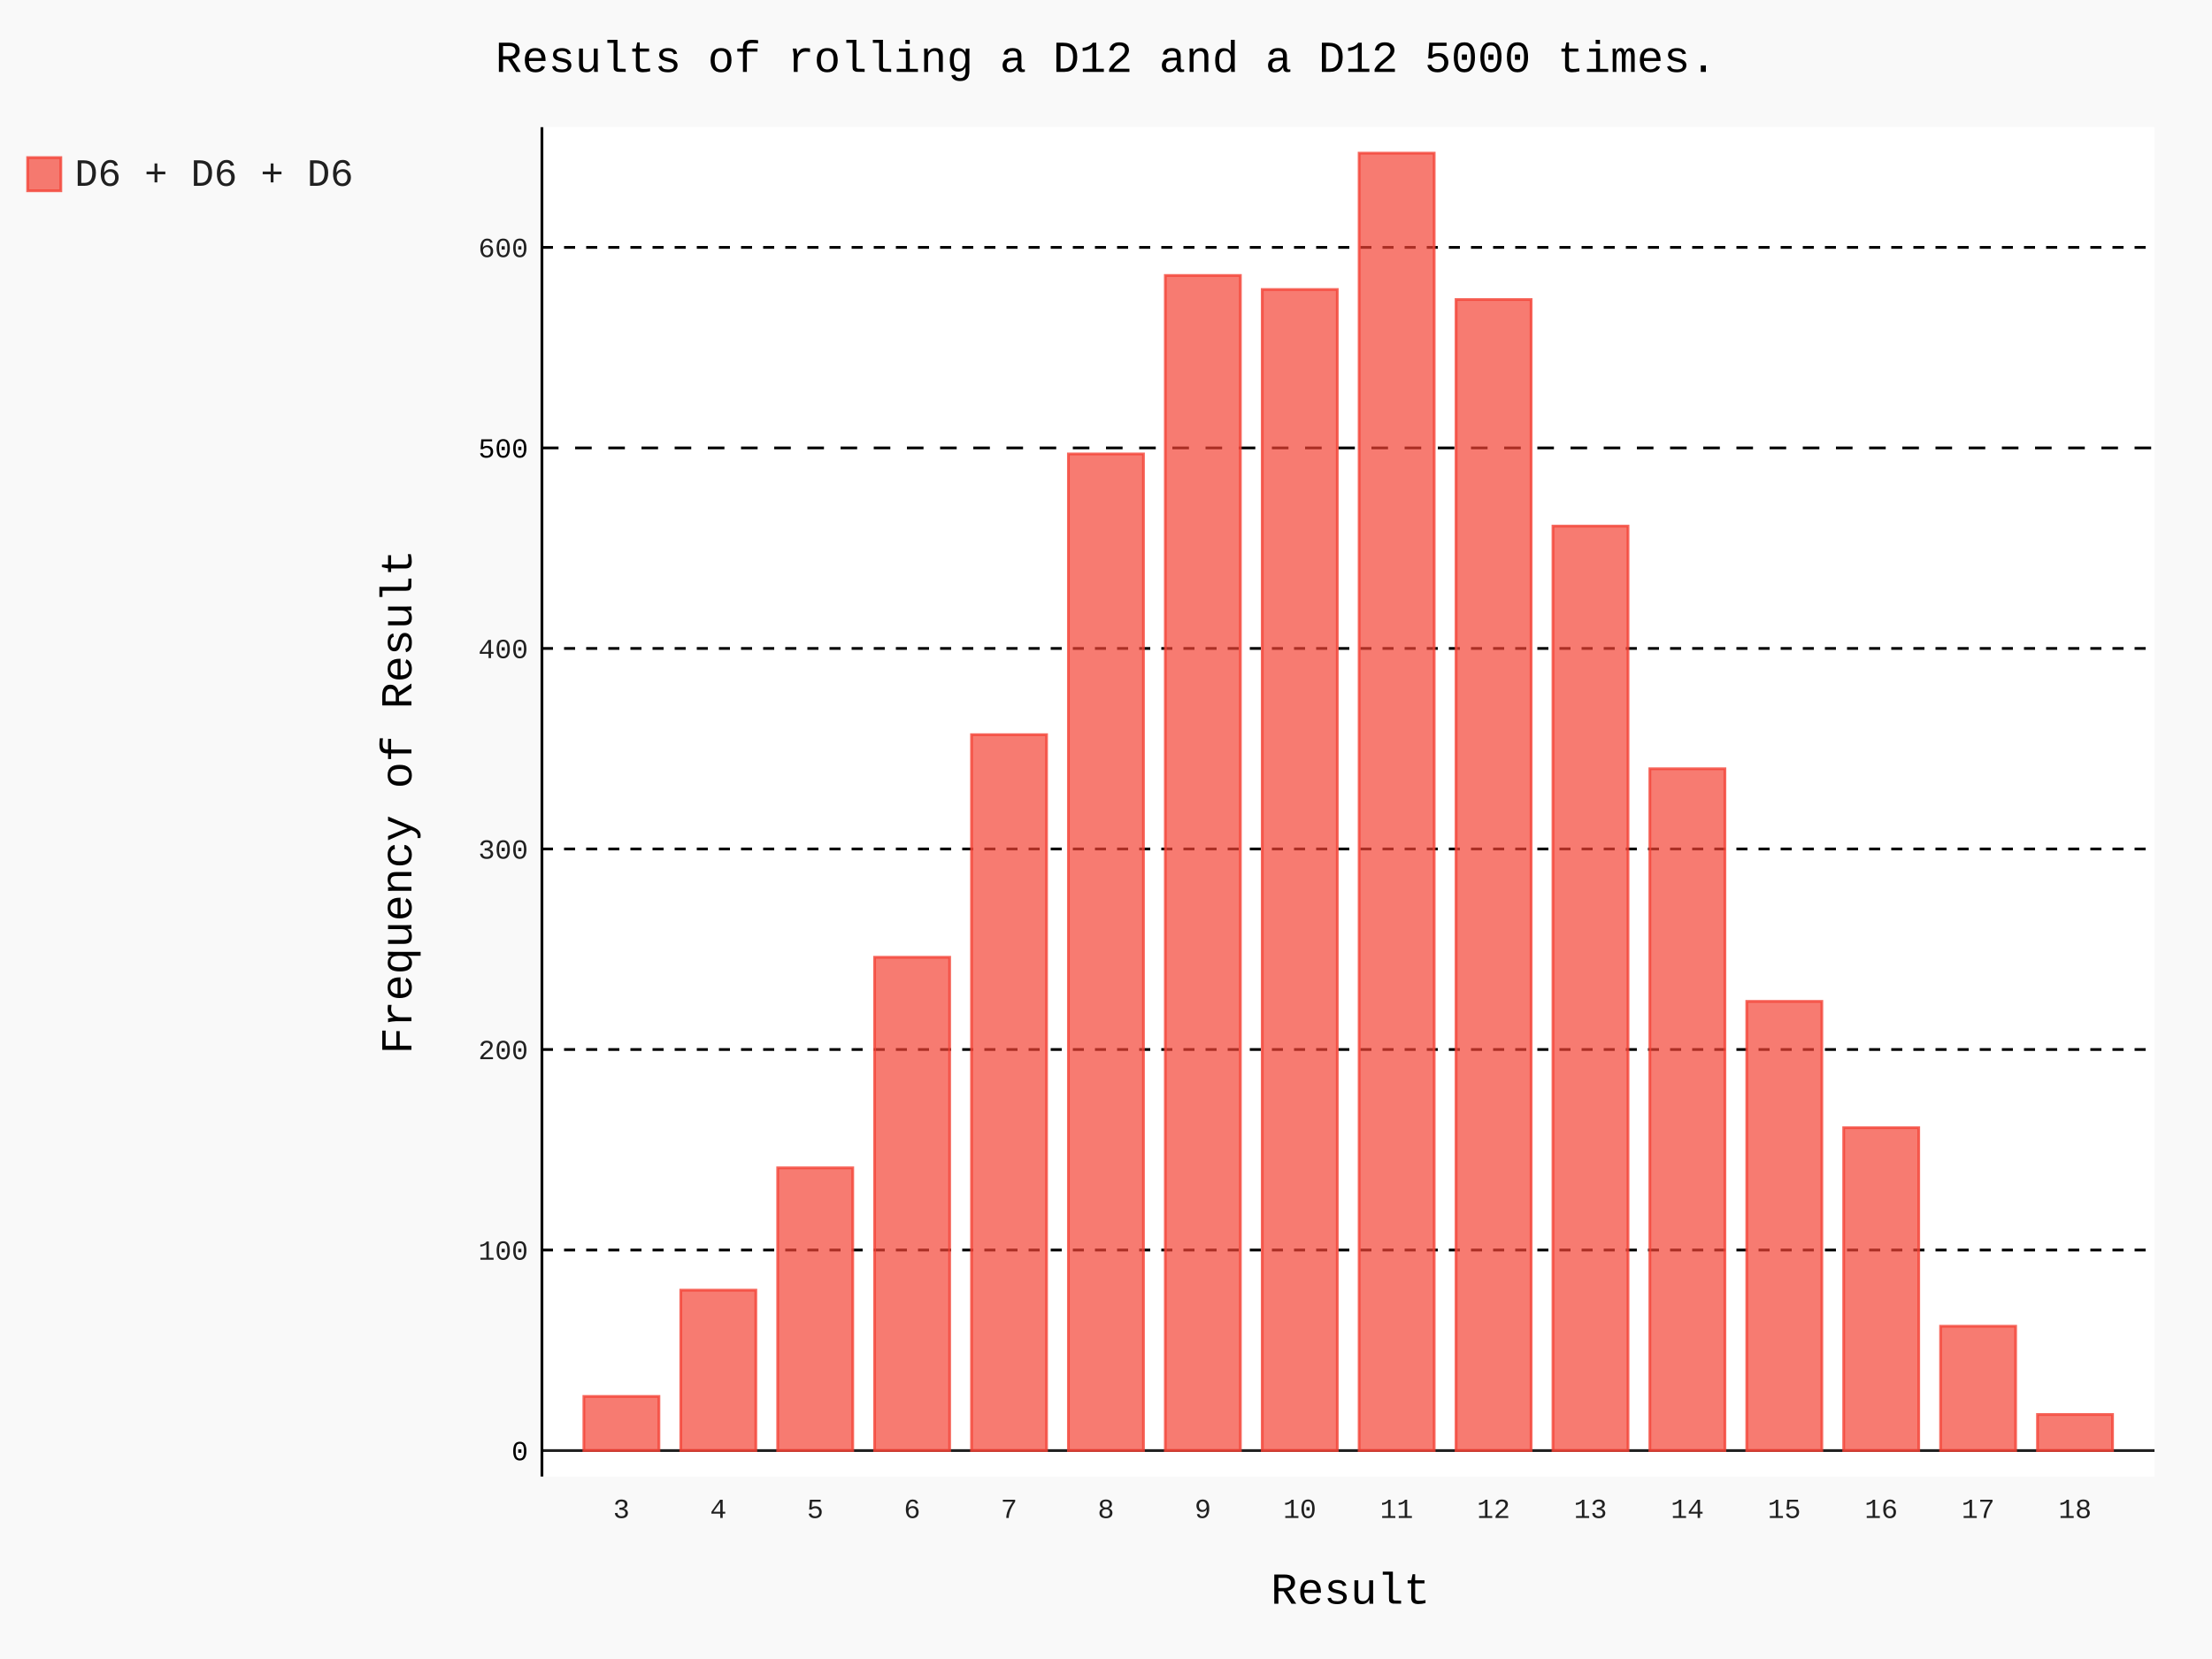
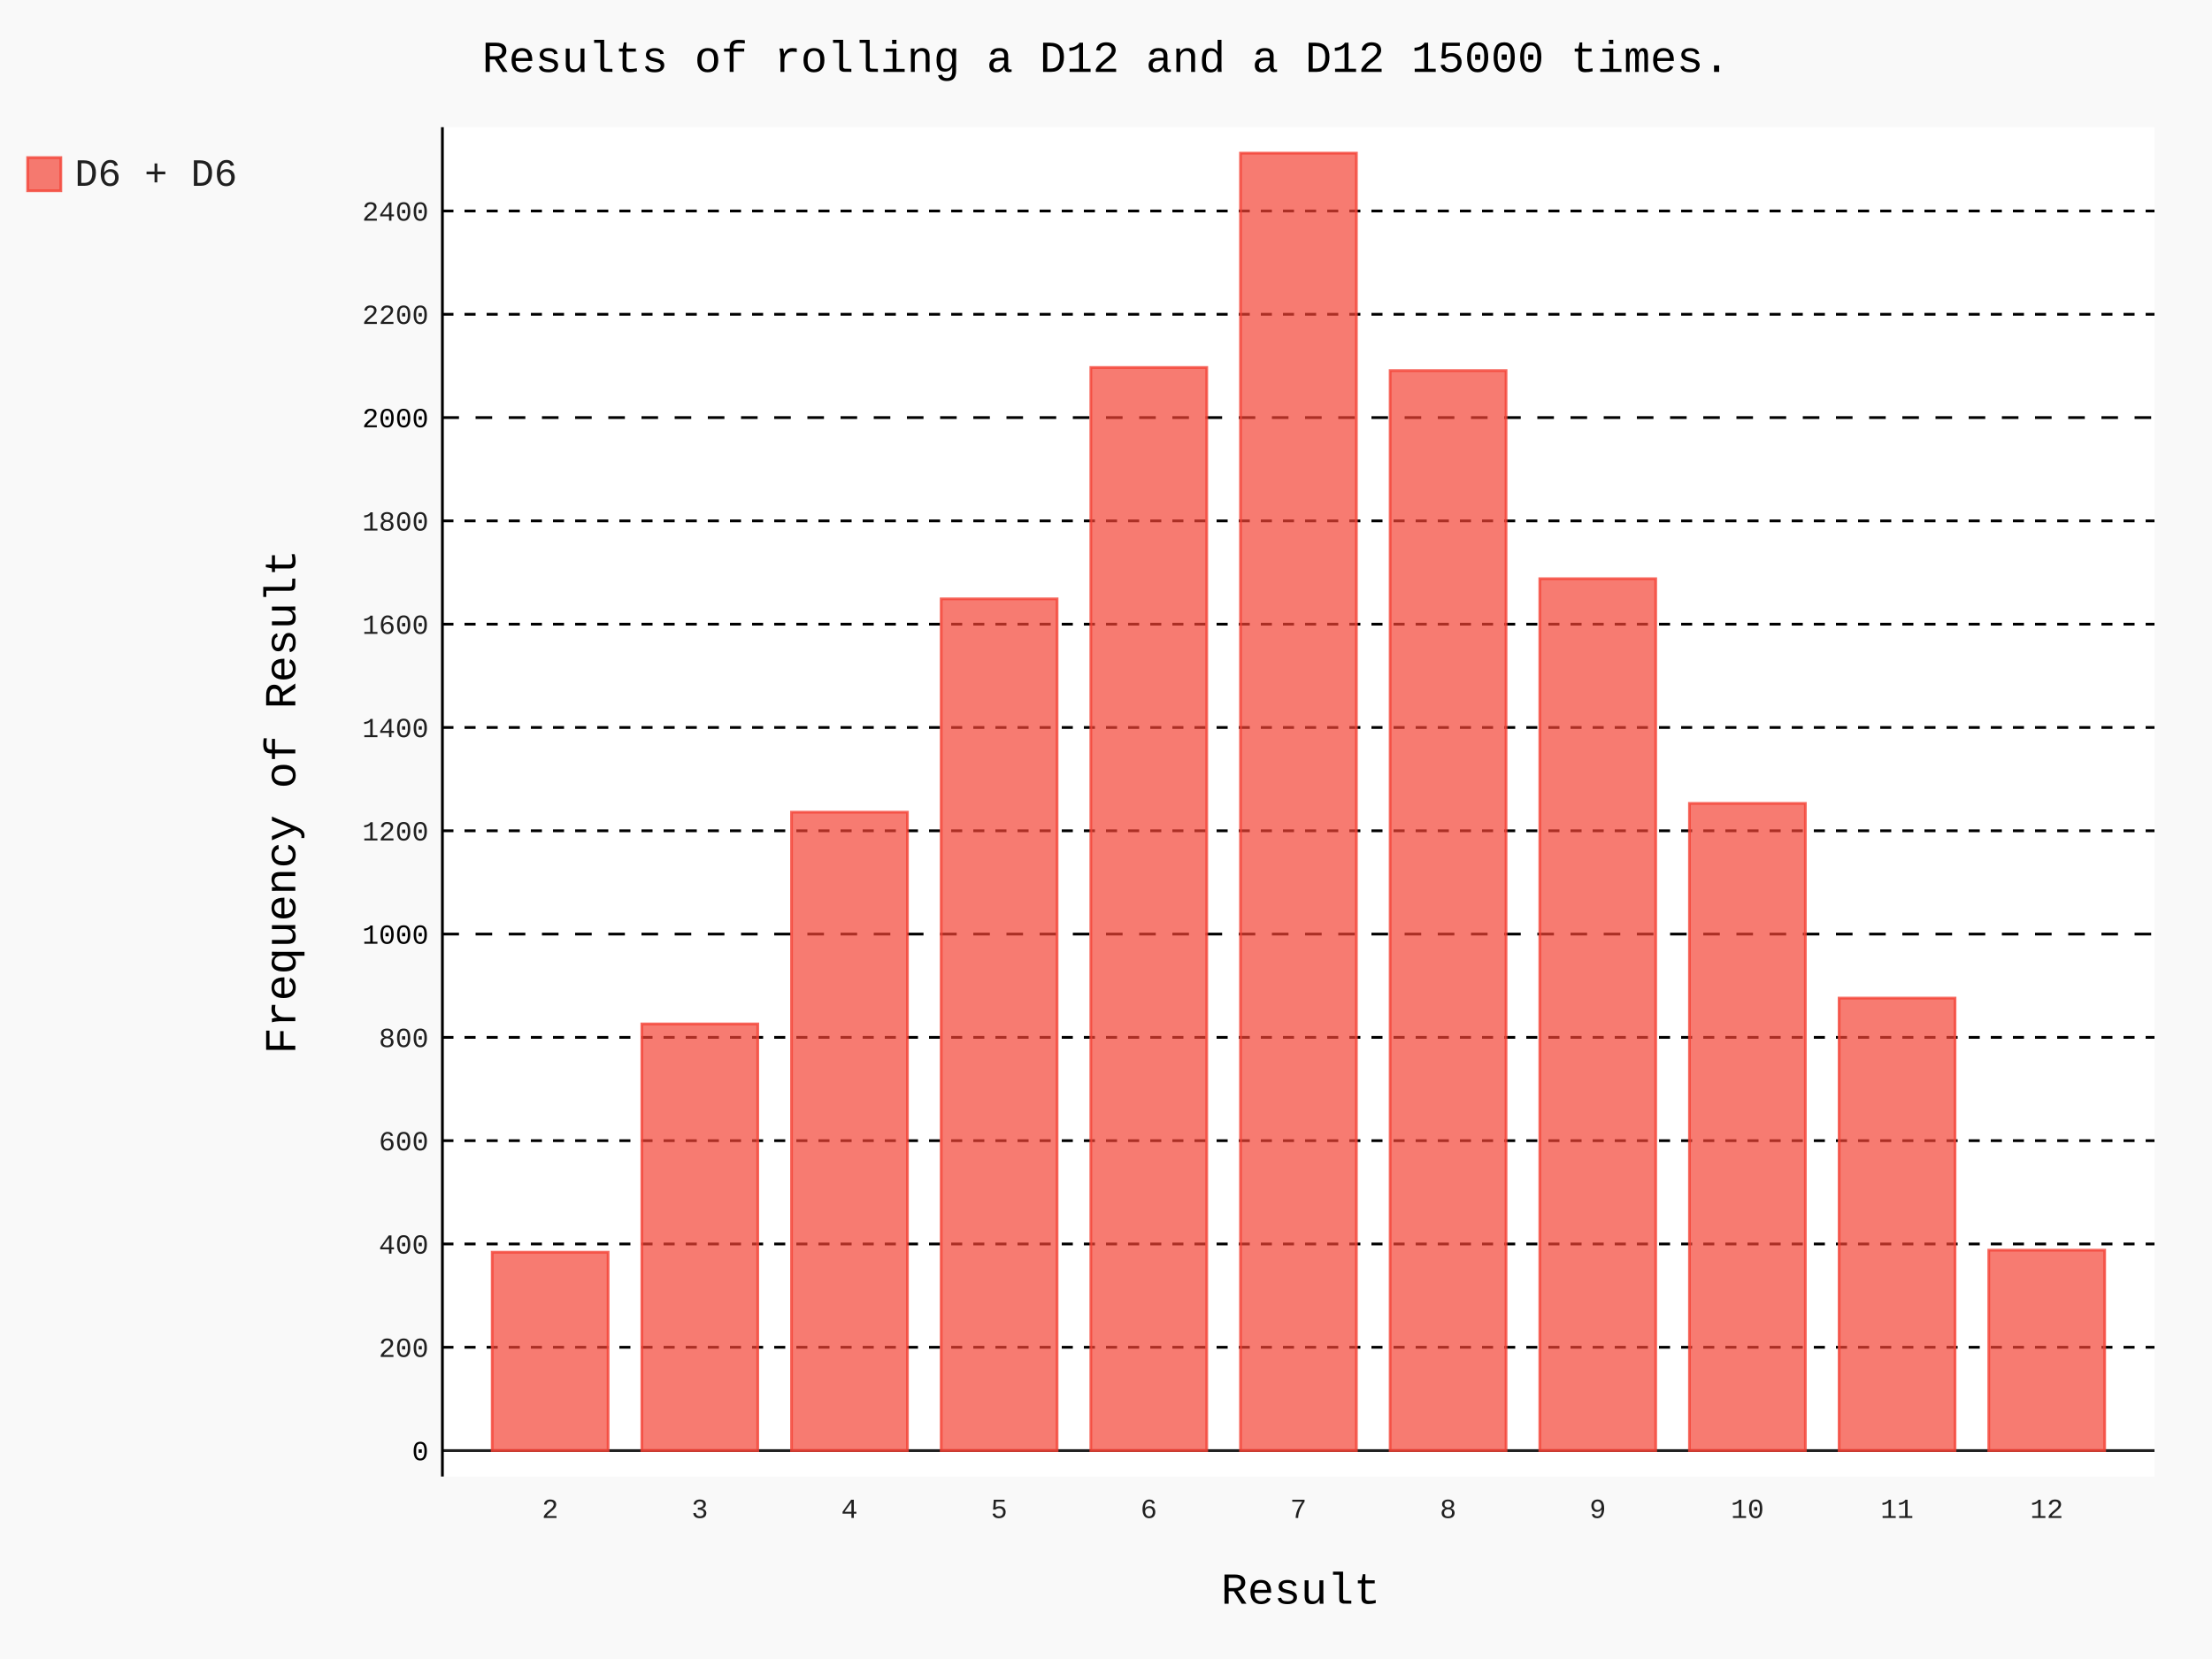
- <svg xmlns="http://www.w3.org/2000/svg" id="chart-f3c5a2a2-4f0e-4830-914c-92ff3eb3e262" class="pygal-chart" viewBox="0 0 800 600">
+ <svg xmlns="http://www.w3.org/2000/svg" id="chart-85de908b-240c-4443-be98-9afc6bac99b2" class="pygal-chart" viewBox="0 0 800 600">
  <defs>
-     <style type="text/css">#chart-f3c5a2a2-4f0e-4830-914c-92ff3eb3e262{-webkit-user-select:none;-webkit-font-smoothing:antialiased;font-family:Consolas,"Liberation Mono",Menlo,Courier,monospace}#chart-f3c5a2a2-4f0e-4830-914c-92ff3eb3e262 .title{font-family:Consolas,"Liberation Mono",Menlo,Courier,monospace;font-size:16px}#chart-f3c5a2a2-4f0e-4830-914c-92ff3eb3e262 .legends .legend text{font-family:Consolas,"Liberation Mono",Menlo,Courier,monospace;font-size:14px}#chart-f3c5a2a2-4f0e-4830-914c-92ff3eb3e262 .axis text{font-family:Consolas,"Liberation Mono",Menlo,Courier,monospace;font-size:10px}#chart-f3c5a2a2-4f0e-4830-914c-92ff3eb3e262 .axis text.major{font-family:Consolas,"Liberation Mono",Menlo,Courier,monospace;font-size:10px}#chart-f3c5a2a2-4f0e-4830-914c-92ff3eb3e262 .text-overlay text.value{font-family:Consolas,"Liberation Mono",Menlo,Courier,monospace;font-size:16px}#chart-f3c5a2a2-4f0e-4830-914c-92ff3eb3e262 .text-overlay text.label{font-family:Consolas,"Liberation Mono",Menlo,Courier,monospace;font-size:10px}#chart-f3c5a2a2-4f0e-4830-914c-92ff3eb3e262 .tooltip{font-family:Consolas,"Liberation Mono",Menlo,Courier,monospace;font-size:14px}#chart-f3c5a2a2-4f0e-4830-914c-92ff3eb3e262 text.no_data{font-family:Consolas,"Liberation Mono",Menlo,Courier,monospace;font-size:64px}
- #chart-f3c5a2a2-4f0e-4830-914c-92ff3eb3e262{background-color:rgba(249,249,249,1)}#chart-f3c5a2a2-4f0e-4830-914c-92ff3eb3e262 path,#chart-f3c5a2a2-4f0e-4830-914c-92ff3eb3e262 line,#chart-f3c5a2a2-4f0e-4830-914c-92ff3eb3e262 rect,#chart-f3c5a2a2-4f0e-4830-914c-92ff3eb3e262 circle{-webkit-transition:150ms;-moz-transition:150ms;transition:150ms}#chart-f3c5a2a2-4f0e-4830-914c-92ff3eb3e262 .graph &gt; .background{fill:rgba(249,249,249,1)}#chart-f3c5a2a2-4f0e-4830-914c-92ff3eb3e262 .plot &gt; .background{fill:rgba(255,255,255,1)}#chart-f3c5a2a2-4f0e-4830-914c-92ff3eb3e262 .graph{fill:rgba(0,0,0,.87)}#chart-f3c5a2a2-4f0e-4830-914c-92ff3eb3e262 text.no_data{fill:rgba(0,0,0,1)}#chart-f3c5a2a2-4f0e-4830-914c-92ff3eb3e262 .title{fill:rgba(0,0,0,1)}#chart-f3c5a2a2-4f0e-4830-914c-92ff3eb3e262 .legends .legend text{fill:rgba(0,0,0,.87)}#chart-f3c5a2a2-4f0e-4830-914c-92ff3eb3e262 .legends .legend:hover text{fill:rgba(0,0,0,1)}#chart-f3c5a2a2-4f0e-4830-914c-92ff3eb3e262 .axis .line{stroke:rgba(0,0,0,1)}#chart-f3c5a2a2-4f0e-4830-914c-92ff3eb3e262 .axis .guide.line{stroke:rgba(0,0,0,.54)}#chart-f3c5a2a2-4f0e-4830-914c-92ff3eb3e262 .axis .major.line{stroke:rgba(0,0,0,.87)}#chart-f3c5a2a2-4f0e-4830-914c-92ff3eb3e262 .axis text.major{fill:rgba(0,0,0,1)}#chart-f3c5a2a2-4f0e-4830-914c-92ff3eb3e262 .axis.y .guides:hover .guide.line,#chart-f3c5a2a2-4f0e-4830-914c-92ff3eb3e262 .line-graph .axis.x .guides:hover .guide.line,#chart-f3c5a2a2-4f0e-4830-914c-92ff3eb3e262 .stackedline-graph .axis.x .guides:hover .guide.line,#chart-f3c5a2a2-4f0e-4830-914c-92ff3eb3e262 .xy-graph .axis.x .guides:hover .guide.line{stroke:rgba(0,0,0,1)}#chart-f3c5a2a2-4f0e-4830-914c-92ff3eb3e262 .axis .guides:hover text{fill:rgba(0,0,0,1)}#chart-f3c5a2a2-4f0e-4830-914c-92ff3eb3e262 .reactive{fill-opacity:.7;stroke-opacity:.8;stroke-width:1}#chart-f3c5a2a2-4f0e-4830-914c-92ff3eb3e262 .ci{stroke:rgba(0,0,0,.87)}#chart-f3c5a2a2-4f0e-4830-914c-92ff3eb3e262 .reactive.active,#chart-f3c5a2a2-4f0e-4830-914c-92ff3eb3e262 .active .reactive{fill-opacity:.8;stroke-opacity:.9;stroke-width:4}#chart-f3c5a2a2-4f0e-4830-914c-92ff3eb3e262 .ci .reactive.active{stroke-width:1.5}#chart-f3c5a2a2-4f0e-4830-914c-92ff3eb3e262 .series text{fill:rgba(0,0,0,1)}#chart-f3c5a2a2-4f0e-4830-914c-92ff3eb3e262 .tooltip rect{fill:rgba(255,255,255,1);stroke:rgba(0,0,0,1);-webkit-transition:opacity 150ms;-moz-transition:opacity 150ms;transition:opacity 150ms}#chart-f3c5a2a2-4f0e-4830-914c-92ff3eb3e262 .tooltip .label{fill:rgba(0,0,0,.87)}#chart-f3c5a2a2-4f0e-4830-914c-92ff3eb3e262 .tooltip .label{fill:rgba(0,0,0,.87)}#chart-f3c5a2a2-4f0e-4830-914c-92ff3eb3e262 .tooltip .legend{font-size:.8em;fill:rgba(0,0,0,.54)}#chart-f3c5a2a2-4f0e-4830-914c-92ff3eb3e262 .tooltip .x_label{font-size:.6em;fill:rgba(0,0,0,1)}#chart-f3c5a2a2-4f0e-4830-914c-92ff3eb3e262 .tooltip .xlink{font-size:.5em;text-decoration:underline}#chart-f3c5a2a2-4f0e-4830-914c-92ff3eb3e262 .tooltip .value{font-size:1.5em}#chart-f3c5a2a2-4f0e-4830-914c-92ff3eb3e262 .bound{font-size:.5em}#chart-f3c5a2a2-4f0e-4830-914c-92ff3eb3e262 .max-value{font-size:.75em;fill:rgba(0,0,0,.54)}#chart-f3c5a2a2-4f0e-4830-914c-92ff3eb3e262 .map-element{fill:rgba(255,255,255,1);stroke:rgba(0,0,0,.54) !important}#chart-f3c5a2a2-4f0e-4830-914c-92ff3eb3e262 .map-element .reactive{fill-opacity:inherit;stroke-opacity:inherit}#chart-f3c5a2a2-4f0e-4830-914c-92ff3eb3e262 .color-0,#chart-f3c5a2a2-4f0e-4830-914c-92ff3eb3e262 .color-0 a:visited{stroke:#F44336;fill:#F44336}#chart-f3c5a2a2-4f0e-4830-914c-92ff3eb3e262 .text-overlay .color-0 text{fill:black}
- #chart-f3c5a2a2-4f0e-4830-914c-92ff3eb3e262 text.no_data{text-anchor:middle}#chart-f3c5a2a2-4f0e-4830-914c-92ff3eb3e262 .guide.line{fill:none}#chart-f3c5a2a2-4f0e-4830-914c-92ff3eb3e262 .centered{text-anchor:middle}#chart-f3c5a2a2-4f0e-4830-914c-92ff3eb3e262 .title{text-anchor:middle}#chart-f3c5a2a2-4f0e-4830-914c-92ff3eb3e262 .legends .legend text{fill-opacity:1}#chart-f3c5a2a2-4f0e-4830-914c-92ff3eb3e262 .axis.x text{text-anchor:middle}#chart-f3c5a2a2-4f0e-4830-914c-92ff3eb3e262 .axis.x:not(.web) text[transform]{text-anchor:start}#chart-f3c5a2a2-4f0e-4830-914c-92ff3eb3e262 .axis.x:not(.web) text[transform].backwards{text-anchor:end}#chart-f3c5a2a2-4f0e-4830-914c-92ff3eb3e262 .axis.y text{text-anchor:end}#chart-f3c5a2a2-4f0e-4830-914c-92ff3eb3e262 .axis.y text[transform].backwards{text-anchor:start}#chart-f3c5a2a2-4f0e-4830-914c-92ff3eb3e262 .axis.y2 text{text-anchor:start}#chart-f3c5a2a2-4f0e-4830-914c-92ff3eb3e262 .axis.y2 text[transform].backwards{text-anchor:end}#chart-f3c5a2a2-4f0e-4830-914c-92ff3eb3e262 .axis .guide.line{stroke-dasharray:4,4;stroke:black}#chart-f3c5a2a2-4f0e-4830-914c-92ff3eb3e262 .axis .major.guide.line{stroke-dasharray:6,6;stroke:black}#chart-f3c5a2a2-4f0e-4830-914c-92ff3eb3e262 .horizontal .axis.y .guide.line,#chart-f3c5a2a2-4f0e-4830-914c-92ff3eb3e262 .horizontal .axis.y2 .guide.line,#chart-f3c5a2a2-4f0e-4830-914c-92ff3eb3e262 .vertical .axis.x .guide.line{opacity:0}#chart-f3c5a2a2-4f0e-4830-914c-92ff3eb3e262 .horizontal .axis.always_show .guide.line,#chart-f3c5a2a2-4f0e-4830-914c-92ff3eb3e262 .vertical .axis.always_show .guide.line{opacity:1 !important}#chart-f3c5a2a2-4f0e-4830-914c-92ff3eb3e262 .axis.y .guides:hover .guide.line,#chart-f3c5a2a2-4f0e-4830-914c-92ff3eb3e262 .axis.y2 .guides:hover .guide.line,#chart-f3c5a2a2-4f0e-4830-914c-92ff3eb3e262 .axis.x .guides:hover .guide.line{opacity:1}#chart-f3c5a2a2-4f0e-4830-914c-92ff3eb3e262 .axis .guides:hover text{opacity:1}#chart-f3c5a2a2-4f0e-4830-914c-92ff3eb3e262 .nofill{fill:none}#chart-f3c5a2a2-4f0e-4830-914c-92ff3eb3e262 .subtle-fill{fill-opacity:.2}#chart-f3c5a2a2-4f0e-4830-914c-92ff3eb3e262 .dot{stroke-width:1px;fill-opacity:1;stroke-opacity:1}#chart-f3c5a2a2-4f0e-4830-914c-92ff3eb3e262 .dot.active{stroke-width:5px}#chart-f3c5a2a2-4f0e-4830-914c-92ff3eb3e262 .dot.negative{fill:transparent}#chart-f3c5a2a2-4f0e-4830-914c-92ff3eb3e262 text,#chart-f3c5a2a2-4f0e-4830-914c-92ff3eb3e262 tspan{stroke:none !important}#chart-f3c5a2a2-4f0e-4830-914c-92ff3eb3e262 .series text.active{opacity:1}#chart-f3c5a2a2-4f0e-4830-914c-92ff3eb3e262 .tooltip rect{fill-opacity:.95;stroke-width:.5}#chart-f3c5a2a2-4f0e-4830-914c-92ff3eb3e262 .tooltip text{fill-opacity:1}#chart-f3c5a2a2-4f0e-4830-914c-92ff3eb3e262 .showable{visibility:hidden}#chart-f3c5a2a2-4f0e-4830-914c-92ff3eb3e262 .showable.shown{visibility:visible}#chart-f3c5a2a2-4f0e-4830-914c-92ff3eb3e262 .gauge-background{fill:rgba(229,229,229,1);stroke:none}#chart-f3c5a2a2-4f0e-4830-914c-92ff3eb3e262 .bg-lines{stroke:rgba(249,249,249,1);stroke-width:2px}</style>
+     <style type="text/css">#chart-85de908b-240c-4443-be98-9afc6bac99b2{-webkit-user-select:none;-webkit-font-smoothing:antialiased;font-family:Consolas,"Liberation Mono",Menlo,Courier,monospace}#chart-85de908b-240c-4443-be98-9afc6bac99b2 .title{font-family:Consolas,"Liberation Mono",Menlo,Courier,monospace;font-size:16px}#chart-85de908b-240c-4443-be98-9afc6bac99b2 .legends .legend text{font-family:Consolas,"Liberation Mono",Menlo,Courier,monospace;font-size:14px}#chart-85de908b-240c-4443-be98-9afc6bac99b2 .axis text{font-family:Consolas,"Liberation Mono",Menlo,Courier,monospace;font-size:10px}#chart-85de908b-240c-4443-be98-9afc6bac99b2 .axis text.major{font-family:Consolas,"Liberation Mono",Menlo,Courier,monospace;font-size:10px}#chart-85de908b-240c-4443-be98-9afc6bac99b2 .text-overlay text.value{font-family:Consolas,"Liberation Mono",Menlo,Courier,monospace;font-size:16px}#chart-85de908b-240c-4443-be98-9afc6bac99b2 .text-overlay text.label{font-family:Consolas,"Liberation Mono",Menlo,Courier,monospace;font-size:10px}#chart-85de908b-240c-4443-be98-9afc6bac99b2 .tooltip{font-family:Consolas,"Liberation Mono",Menlo,Courier,monospace;font-size:14px}#chart-85de908b-240c-4443-be98-9afc6bac99b2 text.no_data{font-family:Consolas,"Liberation Mono",Menlo,Courier,monospace;font-size:64px}
+ #chart-85de908b-240c-4443-be98-9afc6bac99b2{background-color:rgba(249,249,249,1)}#chart-85de908b-240c-4443-be98-9afc6bac99b2 path,#chart-85de908b-240c-4443-be98-9afc6bac99b2 line,#chart-85de908b-240c-4443-be98-9afc6bac99b2 rect,#chart-85de908b-240c-4443-be98-9afc6bac99b2 circle{-webkit-transition:150ms;-moz-transition:150ms;transition:150ms}#chart-85de908b-240c-4443-be98-9afc6bac99b2 .graph &gt; .background{fill:rgba(249,249,249,1)}#chart-85de908b-240c-4443-be98-9afc6bac99b2 .plot &gt; .background{fill:rgba(255,255,255,1)}#chart-85de908b-240c-4443-be98-9afc6bac99b2 .graph{fill:rgba(0,0,0,.87)}#chart-85de908b-240c-4443-be98-9afc6bac99b2 text.no_data{fill:rgba(0,0,0,1)}#chart-85de908b-240c-4443-be98-9afc6bac99b2 .title{fill:rgba(0,0,0,1)}#chart-85de908b-240c-4443-be98-9afc6bac99b2 .legends .legend text{fill:rgba(0,0,0,.87)}#chart-85de908b-240c-4443-be98-9afc6bac99b2 .legends .legend:hover text{fill:rgba(0,0,0,1)}#chart-85de908b-240c-4443-be98-9afc6bac99b2 .axis .line{stroke:rgba(0,0,0,1)}#chart-85de908b-240c-4443-be98-9afc6bac99b2 .axis .guide.line{stroke:rgba(0,0,0,.54)}#chart-85de908b-240c-4443-be98-9afc6bac99b2 .axis .major.line{stroke:rgba(0,0,0,.87)}#chart-85de908b-240c-4443-be98-9afc6bac99b2 .axis text.major{fill:rgba(0,0,0,1)}#chart-85de908b-240c-4443-be98-9afc6bac99b2 .axis.y .guides:hover .guide.line,#chart-85de908b-240c-4443-be98-9afc6bac99b2 .line-graph .axis.x .guides:hover .guide.line,#chart-85de908b-240c-4443-be98-9afc6bac99b2 .stackedline-graph .axis.x .guides:hover .guide.line,#chart-85de908b-240c-4443-be98-9afc6bac99b2 .xy-graph .axis.x .guides:hover .guide.line{stroke:rgba(0,0,0,1)}#chart-85de908b-240c-4443-be98-9afc6bac99b2 .axis .guides:hover text{fill:rgba(0,0,0,1)}#chart-85de908b-240c-4443-be98-9afc6bac99b2 .reactive{fill-opacity:.7;stroke-opacity:.8;stroke-width:1}#chart-85de908b-240c-4443-be98-9afc6bac99b2 .ci{stroke:rgba(0,0,0,.87)}#chart-85de908b-240c-4443-be98-9afc6bac99b2 .reactive.active,#chart-85de908b-240c-4443-be98-9afc6bac99b2 .active .reactive{fill-opacity:.8;stroke-opacity:.9;stroke-width:4}#chart-85de908b-240c-4443-be98-9afc6bac99b2 .ci .reactive.active{stroke-width:1.5}#chart-85de908b-240c-4443-be98-9afc6bac99b2 .series text{fill:rgba(0,0,0,1)}#chart-85de908b-240c-4443-be98-9afc6bac99b2 .tooltip rect{fill:rgba(255,255,255,1);stroke:rgba(0,0,0,1);-webkit-transition:opacity 150ms;-moz-transition:opacity 150ms;transition:opacity 150ms}#chart-85de908b-240c-4443-be98-9afc6bac99b2 .tooltip .label{fill:rgba(0,0,0,.87)}#chart-85de908b-240c-4443-be98-9afc6bac99b2 .tooltip .label{fill:rgba(0,0,0,.87)}#chart-85de908b-240c-4443-be98-9afc6bac99b2 .tooltip .legend{font-size:.8em;fill:rgba(0,0,0,.54)}#chart-85de908b-240c-4443-be98-9afc6bac99b2 .tooltip .x_label{font-size:.6em;fill:rgba(0,0,0,1)}#chart-85de908b-240c-4443-be98-9afc6bac99b2 .tooltip .xlink{font-size:.5em;text-decoration:underline}#chart-85de908b-240c-4443-be98-9afc6bac99b2 .tooltip .value{font-size:1.5em}#chart-85de908b-240c-4443-be98-9afc6bac99b2 .bound{font-size:.5em}#chart-85de908b-240c-4443-be98-9afc6bac99b2 .max-value{font-size:.75em;fill:rgba(0,0,0,.54)}#chart-85de908b-240c-4443-be98-9afc6bac99b2 .map-element{fill:rgba(255,255,255,1);stroke:rgba(0,0,0,.54) !important}#chart-85de908b-240c-4443-be98-9afc6bac99b2 .map-element .reactive{fill-opacity:inherit;stroke-opacity:inherit}#chart-85de908b-240c-4443-be98-9afc6bac99b2 .color-0,#chart-85de908b-240c-4443-be98-9afc6bac99b2 .color-0 a:visited{stroke:#F44336;fill:#F44336}#chart-85de908b-240c-4443-be98-9afc6bac99b2 .text-overlay .color-0 text{fill:black}
+ #chart-85de908b-240c-4443-be98-9afc6bac99b2 text.no_data{text-anchor:middle}#chart-85de908b-240c-4443-be98-9afc6bac99b2 .guide.line{fill:none}#chart-85de908b-240c-4443-be98-9afc6bac99b2 .centered{text-anchor:middle}#chart-85de908b-240c-4443-be98-9afc6bac99b2 .title{text-anchor:middle}#chart-85de908b-240c-4443-be98-9afc6bac99b2 .legends .legend text{fill-opacity:1}#chart-85de908b-240c-4443-be98-9afc6bac99b2 .axis.x text{text-anchor:middle}#chart-85de908b-240c-4443-be98-9afc6bac99b2 .axis.x:not(.web) text[transform]{text-anchor:start}#chart-85de908b-240c-4443-be98-9afc6bac99b2 .axis.x:not(.web) text[transform].backwards{text-anchor:end}#chart-85de908b-240c-4443-be98-9afc6bac99b2 .axis.y text{text-anchor:end}#chart-85de908b-240c-4443-be98-9afc6bac99b2 .axis.y text[transform].backwards{text-anchor:start}#chart-85de908b-240c-4443-be98-9afc6bac99b2 .axis.y2 text{text-anchor:start}#chart-85de908b-240c-4443-be98-9afc6bac99b2 .axis.y2 text[transform].backwards{text-anchor:end}#chart-85de908b-240c-4443-be98-9afc6bac99b2 .axis .guide.line{stroke-dasharray:4,4;stroke:black}#chart-85de908b-240c-4443-be98-9afc6bac99b2 .axis .major.guide.line{stroke-dasharray:6,6;stroke:black}#chart-85de908b-240c-4443-be98-9afc6bac99b2 .horizontal .axis.y .guide.line,#chart-85de908b-240c-4443-be98-9afc6bac99b2 .horizontal .axis.y2 .guide.line,#chart-85de908b-240c-4443-be98-9afc6bac99b2 .vertical .axis.x .guide.line{opacity:0}#chart-85de908b-240c-4443-be98-9afc6bac99b2 .horizontal .axis.always_show .guide.line,#chart-85de908b-240c-4443-be98-9afc6bac99b2 .vertical .axis.always_show .guide.line{opacity:1 !important}#chart-85de908b-240c-4443-be98-9afc6bac99b2 .axis.y .guides:hover .guide.line,#chart-85de908b-240c-4443-be98-9afc6bac99b2 .axis.y2 .guides:hover .guide.line,#chart-85de908b-240c-4443-be98-9afc6bac99b2 .axis.x .guides:hover .guide.line{opacity:1}#chart-85de908b-240c-4443-be98-9afc6bac99b2 .axis .guides:hover text{opacity:1}#chart-85de908b-240c-4443-be98-9afc6bac99b2 .nofill{fill:none}#chart-85de908b-240c-4443-be98-9afc6bac99b2 .subtle-fill{fill-opacity:.2}#chart-85de908b-240c-4443-be98-9afc6bac99b2 .dot{stroke-width:1px;fill-opacity:1;stroke-opacity:1}#chart-85de908b-240c-4443-be98-9afc6bac99b2 .dot.active{stroke-width:5px}#chart-85de908b-240c-4443-be98-9afc6bac99b2 .dot.negative{fill:transparent}#chart-85de908b-240c-4443-be98-9afc6bac99b2 text,#chart-85de908b-240c-4443-be98-9afc6bac99b2 tspan{stroke:none !important}#chart-85de908b-240c-4443-be98-9afc6bac99b2 .series text.active{opacity:1}#chart-85de908b-240c-4443-be98-9afc6bac99b2 .tooltip rect{fill-opacity:.95;stroke-width:.5}#chart-85de908b-240c-4443-be98-9afc6bac99b2 .tooltip text{fill-opacity:1}#chart-85de908b-240c-4443-be98-9afc6bac99b2 .showable{visibility:hidden}#chart-85de908b-240c-4443-be98-9afc6bac99b2 .showable.shown{visibility:visible}#chart-85de908b-240c-4443-be98-9afc6bac99b2 .gauge-background{fill:rgba(229,229,229,1);stroke:none}#chart-85de908b-240c-4443-be98-9afc6bac99b2 .bg-lines{stroke:rgba(249,249,249,1);stroke-width:2px}</style>
  </defs>
  <g class="graph bar-graph vertical">
    <rect x="0" y="0" width="800" height="600" class="background" />
-     <g transform="translate(196, 46)" class="plot">
-       <rect x="0" y="0" width="583.2" height="488" class="background" />
+     <g transform="translate(160, 46)" class="plot">
+       <rect x="0" y="0" width="619.2" height="488" class="background" />
      <g class="axis y always_show">
        <g class="guides">
-           <path d="M0 478.615 h583.2" class="axis major line" />
+           <path d="M0 478.615 h619.2" class="axis major line" />
          <text x="-5" y="482.115" class="major">0</text>
        </g>
        <g class="guides">
-           <path d="M0 406.091 h583.2" class="guide line" />
-           <text x="-5" y="409.591" class="">100</text>
+           <path d="M0 441.256 h619.2" class="guide line" />
+           <text x="-5" y="444.756" class="">200</text>
        </g>
        <g class="guides">
-           <path d="M0 333.567 h583.2" class="guide line" />
-           <text x="-5" y="337.067" class="">200</text>
+           <path d="M0 403.897 h619.2" class="guide line" />
+           <text x="-5" y="407.397" class="">400</text>
        </g>
        <g class="guides">
-           <path d="M0 261.043 h583.2" class="guide line" />
-           <text x="-5" y="264.543" class="">300</text>
+           <path d="M0 366.538 h619.2" class="guide line" />
+           <text x="-5" y="370.038" class="">600</text>
        </g>
        <g class="guides">
-           <path d="M0 188.519 h583.2" class="guide line" />
-           <text x="-5" y="192.019" class="">400</text>
+           <path d="M0 329.179 h619.2" class="guide line" />
+           <text x="-5" y="332.679" class="">800</text>
        </g>
        <g class="guides">
-           <path d="M0 115.995 h583.2" class="major guide line" />
-           <text x="-5" y="119.495" class="major">500</text>
+           <path d="M0 291.82 h619.2" class="major guide line" />
+           <text x="-5" y="295.32" class="major">1000</text>
        </g>
        <g class="guides">
-           <path d="M0 43.471 h583.2" class="guide line" />
-           <text x="-5" y="46.971" class="">600</text>
+           <path d="M0 254.461 h619.2" class="guide line" />
+           <text x="-5" y="257.961" class="">1200</text>
+         </g>
+         <g class="guides">
+           <path d="M0 217.101 h619.2" class="guide line" />
+           <text x="-5" y="220.601" class="">1400</text>
+         </g>
+         <g class="guides">
+           <path d="M0 179.742 h619.2" class="guide line" />
+           <text x="-5" y="183.242" class="">1600</text>
+         </g>
+         <g class="guides">
+           <path d="M0 142.383 h619.2" class="guide line" />
+           <text x="-5" y="145.883" class="">1800</text>
+         </g>
+         <g class="guides">
+           <path d="M0 105.024 h619.2" class="major guide line" />
+           <text x="-5" y="108.524" class="major">2000</text>
+         </g>
+         <g class="guides">
+           <path d="M0 67.665 h619.2" class="guide line" />
+           <text x="-5" y="71.165" class="">2200</text>
+         </g>
+         <g class="guides">
+           <path d="M0 30.306 h619.2" class="guide line" />
+           <text x="-5" y="33.806" class="">2400</text>
        </g>
      </g>
      <g class="axis x">
        <path d="M0 0 v488" class="line" />
        <g class="guides">
-           <path d="M28.739 0 v488" class="guide line" />
-           <text x="28.739" y="503.0" class="">3</text>
+           <path d="M38.971 0 v488" class="guide line" />
+           <text x="38.971" y="503.0" class="">2</text>
        </g>
        <g class="guides">
-           <path d="M63.788 0 v488" class="guide line" />
-           <text x="63.788" y="503.0" class="">4</text>
+           <path d="M93.097 0 v488" class="guide line" />
+           <text x="93.097" y="503.0" class="">3</text>
        </g>
        <g class="guides">
-           <path d="M98.836 0 v488" class="guide line" />
-           <text x="98.836" y="503.0" class="">5</text>
+           <path d="M147.222 0 v488" class="guide line" />
+           <text x="147.222" y="503.0" class="">4</text>
        </g>
        <g class="guides">
-           <path d="M133.884 0 v488" class="guide line" />
-           <text x="133.884" y="503.0" class="">6</text>
+           <path d="M201.348 0 v488" class="guide line" />
+           <text x="201.348" y="503.0" class="">5</text>
        </g>
        <g class="guides">
-           <path d="M168.932 0 v488" class="guide line" />
-           <text x="168.932" y="503.0" class="">7</text>
+           <path d="M255.474 0 v488" class="guide line" />
+           <text x="255.474" y="503.0" class="">6</text>
        </g>
        <g class="guides">
-           <path d="M203.98 0 v488" class="guide line" />
-           <text x="203.98" y="503.0" class="">8</text>
+           <path d="M309.6 0 v488" class="guide line" />
+           <text x="309.6" y="503.0" class="">7</text>
        </g>
        <g class="guides">
-           <path d="M239.028 0 v488" class="guide line" />
-           <text x="239.028" y="503.0" class="">9</text>
+           <path d="M363.726 0 v488" class="guide line" />
+           <text x="363.726" y="503.0" class="">8</text>
        </g>
        <g class="guides">
-           <path d="M274.076 0 v488" class="guide line" />
-           <text x="274.076" y="503.0" class="">10</text>
+           <path d="M417.852 0 v488" class="guide line" />
+           <text x="417.852" y="503.0" class="">9</text>
        </g>
        <g class="guides">
-           <path d="M309.124 0 v488" class="guide line" />
-           <text x="309.124" y="503.0" class="">11</text>
+           <path d="M471.978 0 v488" class="guide line" />
+           <text x="471.978" y="503.0" class="">10</text>
        </g>
        <g class="guides">
-           <path d="M344.172 0 v488" class="guide line" />
-           <text x="344.172" y="503.0" class="">12</text>
+           <path d="M526.103 0 v488" class="guide line" />
+           <text x="526.103" y="503.0" class="">11</text>
        </g>
        <g class="guides">
-           <path d="M379.22 0 v488" class="guide line" />
-           <text x="379.22" y="503.0" class="">13</text>
-         </g>
-         <g class="guides">
-           <path d="M414.268 0 v488" class="guide line" />
-           <text x="414.268" y="503.0" class="">14</text>
-         </g>
-         <g class="guides">
-           <path d="M449.316 0 v488" class="guide line" />
-           <text x="449.316" y="503.0" class="">15</text>
-         </g>
-         <g class="guides">
-           <path d="M484.364 0 v488" class="guide line" />
-           <text x="484.364" y="503.0" class="">16</text>
-         </g>
-         <g class="guides">
-           <path d="M519.413 0 v488" class="guide line" />
-           <text x="519.413" y="503.0" class="">17</text>
-         </g>
-         <g class="guides">
-           <path d="M554.461 0 v488" class="guide line" />
-           <text x="554.461" y="503.0" class="">18</text>
+           <path d="M580.229 0 v488" class="guide line" />
+           <text x="580.229" y="503.0" class="">12</text>
        </g>
      </g>
      <g class="series serie-0 color-0">
        <g class="bars">
          <g class="bar">
-             <rect x="15.169" y="459.034" rx="0" ry="0" width="27.141" height="19.582" class="rect reactive tooltip-trigger" />
+             <rect x="18.013" y="406.886" rx="0" ry="0" width="41.915" height="71.73" class="rect reactive tooltip-trigger" />
          </g>
          <g class="bar">
-             <rect x="50.217" y="420.596" rx="0" ry="0" width="27.141" height="58.019" class="rect reactive tooltip-trigger" />
+             <rect x="72.139" y="324.322" rx="0" ry="0" width="41.915" height="154.293" class="rect reactive tooltip-trigger" />
          </g>
          <g class="bar">
-             <rect x="85.265" y="376.356" rx="0" ry="0" width="27.141" height="102.259" class="rect reactive tooltip-trigger" />
+             <rect x="126.265" y="247.736" rx="0" ry="0" width="41.915" height="230.879" class="rect reactive tooltip-trigger" />
          </g>
          <g class="bar">
-             <rect x="120.313" y="300.206" rx="0" ry="0" width="27.141" height="178.409" class="rect reactive tooltip-trigger" />
+             <rect x="180.391" y="170.589" rx="0" ry="0" width="41.915" height="308.026" class="rect reactive tooltip-trigger" />
          </g>
          <g class="bar">
-             <rect x="155.361" y="219.704" rx="0" ry="0" width="27.141" height="258.911" class="rect reactive tooltip-trigger" />
+             <rect x="234.517" y="86.905" rx="0" ry="0" width="41.915" height="391.711" class="rect reactive tooltip-trigger" />
          </g>
          <g class="bar">
-             <rect x="190.409" y="118.171" rx="0" ry="0" width="27.141" height="360.445" class="rect reactive tooltip-trigger" />
+             <rect x="288.642" y="9.385" rx="0" ry="0" width="41.915" height="469.231" class="rect reactive tooltip-trigger" />
          </g>
          <g class="bar">
-             <rect x="225.457" y="53.624" rx="0" ry="0" width="27.141" height="424.991" class="rect reactive tooltip-trigger" />
+             <rect x="342.768" y="88.026" rx="0" ry="0" width="41.915" height="390.59" class="rect reactive tooltip-trigger" />
          </g>
          <g class="bar">
-             <rect x="260.505" y="58.701" rx="0" ry="0" width="27.141" height="419.914" class="rect reactive tooltip-trigger" />
+             <rect x="396.894" y="163.304" rx="0" ry="0" width="41.915" height="315.311" class="rect reactive tooltip-trigger" />
          </g>
          <g class="bar">
-             <rect x="295.553" y="9.385" rx="0" ry="0" width="27.141" height="469.231" class="rect reactive tooltip-trigger" />
+             <rect x="451.02" y="244.56" rx="0" ry="0" width="41.915" height="234.055" class="rect reactive tooltip-trigger" />
          </g>
          <g class="bar">
-             <rect x="330.602" y="62.327" rx="0" ry="0" width="27.141" height="416.288" class="rect reactive tooltip-trigger" />
+             <rect x="505.146" y="314.982" rx="0" ry="0" width="41.915" height="163.633" class="rect reactive tooltip-trigger" />
          </g>
          <g class="bar">
-             <rect x="365.65" y="144.279" rx="0" ry="0" width="27.141" height="334.336" class="rect reactive tooltip-trigger" />
-           </g>
-           <g class="bar">
-             <rect x="400.698" y="232.034" rx="0" ry="0" width="27.141" height="246.582" class="rect reactive tooltip-trigger" />
-           </g>
-           <g class="bar">
-             <rect x="435.746" y="316.161" rx="0" ry="0" width="27.141" height="162.454" class="rect reactive tooltip-trigger" />
-           </g>
-           <g class="bar">
-             <rect x="470.794" y="361.852" rx="0" ry="0" width="27.141" height="116.764" class="rect reactive tooltip-trigger" />
-           </g>
-           <g class="bar">
-             <rect x="505.842" y="433.65" rx="0" ry="0" width="27.141" height="44.965" class="rect reactive tooltip-trigger" />
-           </g>
-           <g class="bar">
-             <rect x="540.89" y="465.561" rx="0" ry="0" width="27.141" height="13.054" class="rect reactive tooltip-trigger" />
+             <rect x="559.272" y="406.139" rx="0" ry="0" width="41.915" height="72.477" class="rect reactive tooltip-trigger" />
          </g>
        </g>
      </g>
    </g>
    <g class="titles">
-       <text x="400.0" y="26" class="title plot_title">Results of rolling a D12 and a D12 5000 times.</text>
-       <text x="488.4" y="580" class="title">Result</text>
-       <text x="122.8" y="316.0" class="title" transform="rotate(-90 122.8 290)">Frequency of Result</text>
+       <text x="400.0" y="26" class="title plot_title">Results of rolling a D12 and a D12 15000 times.</text>
+       <text x="470.4" y="580" class="title">Result</text>
+       <text x="80.8" y="316.0" class="title" transform="rotate(-90 80.8 290)">Frequency of Result</text>
    </g>
-     <g transform="translate(196, 46)" class="plot overlay">
+     <g transform="translate(160, 46)" class="plot overlay">
      <g class="series serie-0 color-0" />
    </g>
-     <g transform="translate(196, 46)" class="plot text-overlay">
+     <g transform="translate(160, 46)" class="plot text-overlay">
      <g class="series serie-0 color-0" />
    </g>
-     <g transform="translate(196, 46)" class="plot tooltip-overlay">
+     <g transform="translate(160, 46)" class="plot tooltip-overlay">
      <g transform="translate(0 0)" style="opacity: 0" class="tooltip">
        <rect rx="0" ry="0" width="0" height="0" class="tooltip-box" />
        <g class="text" />
      </g>
    </g>
    <g transform="translate(10, 56)" class="legends">
      <g id="activate-serie-0" class="legend reactive activate-serie">
        <rect x="0.0" y="1.0" width="12" height="12" class="color-0 reactive" />
-         <text x="17.0" y="11.2">D6 + D6 + D6</text>
+         <text x="17.0" y="11.2">D6 + D6</text>
      </g>
    </g>
    <g transform="translate(790, 56)" class="legends" />
  </g>
</svg>
